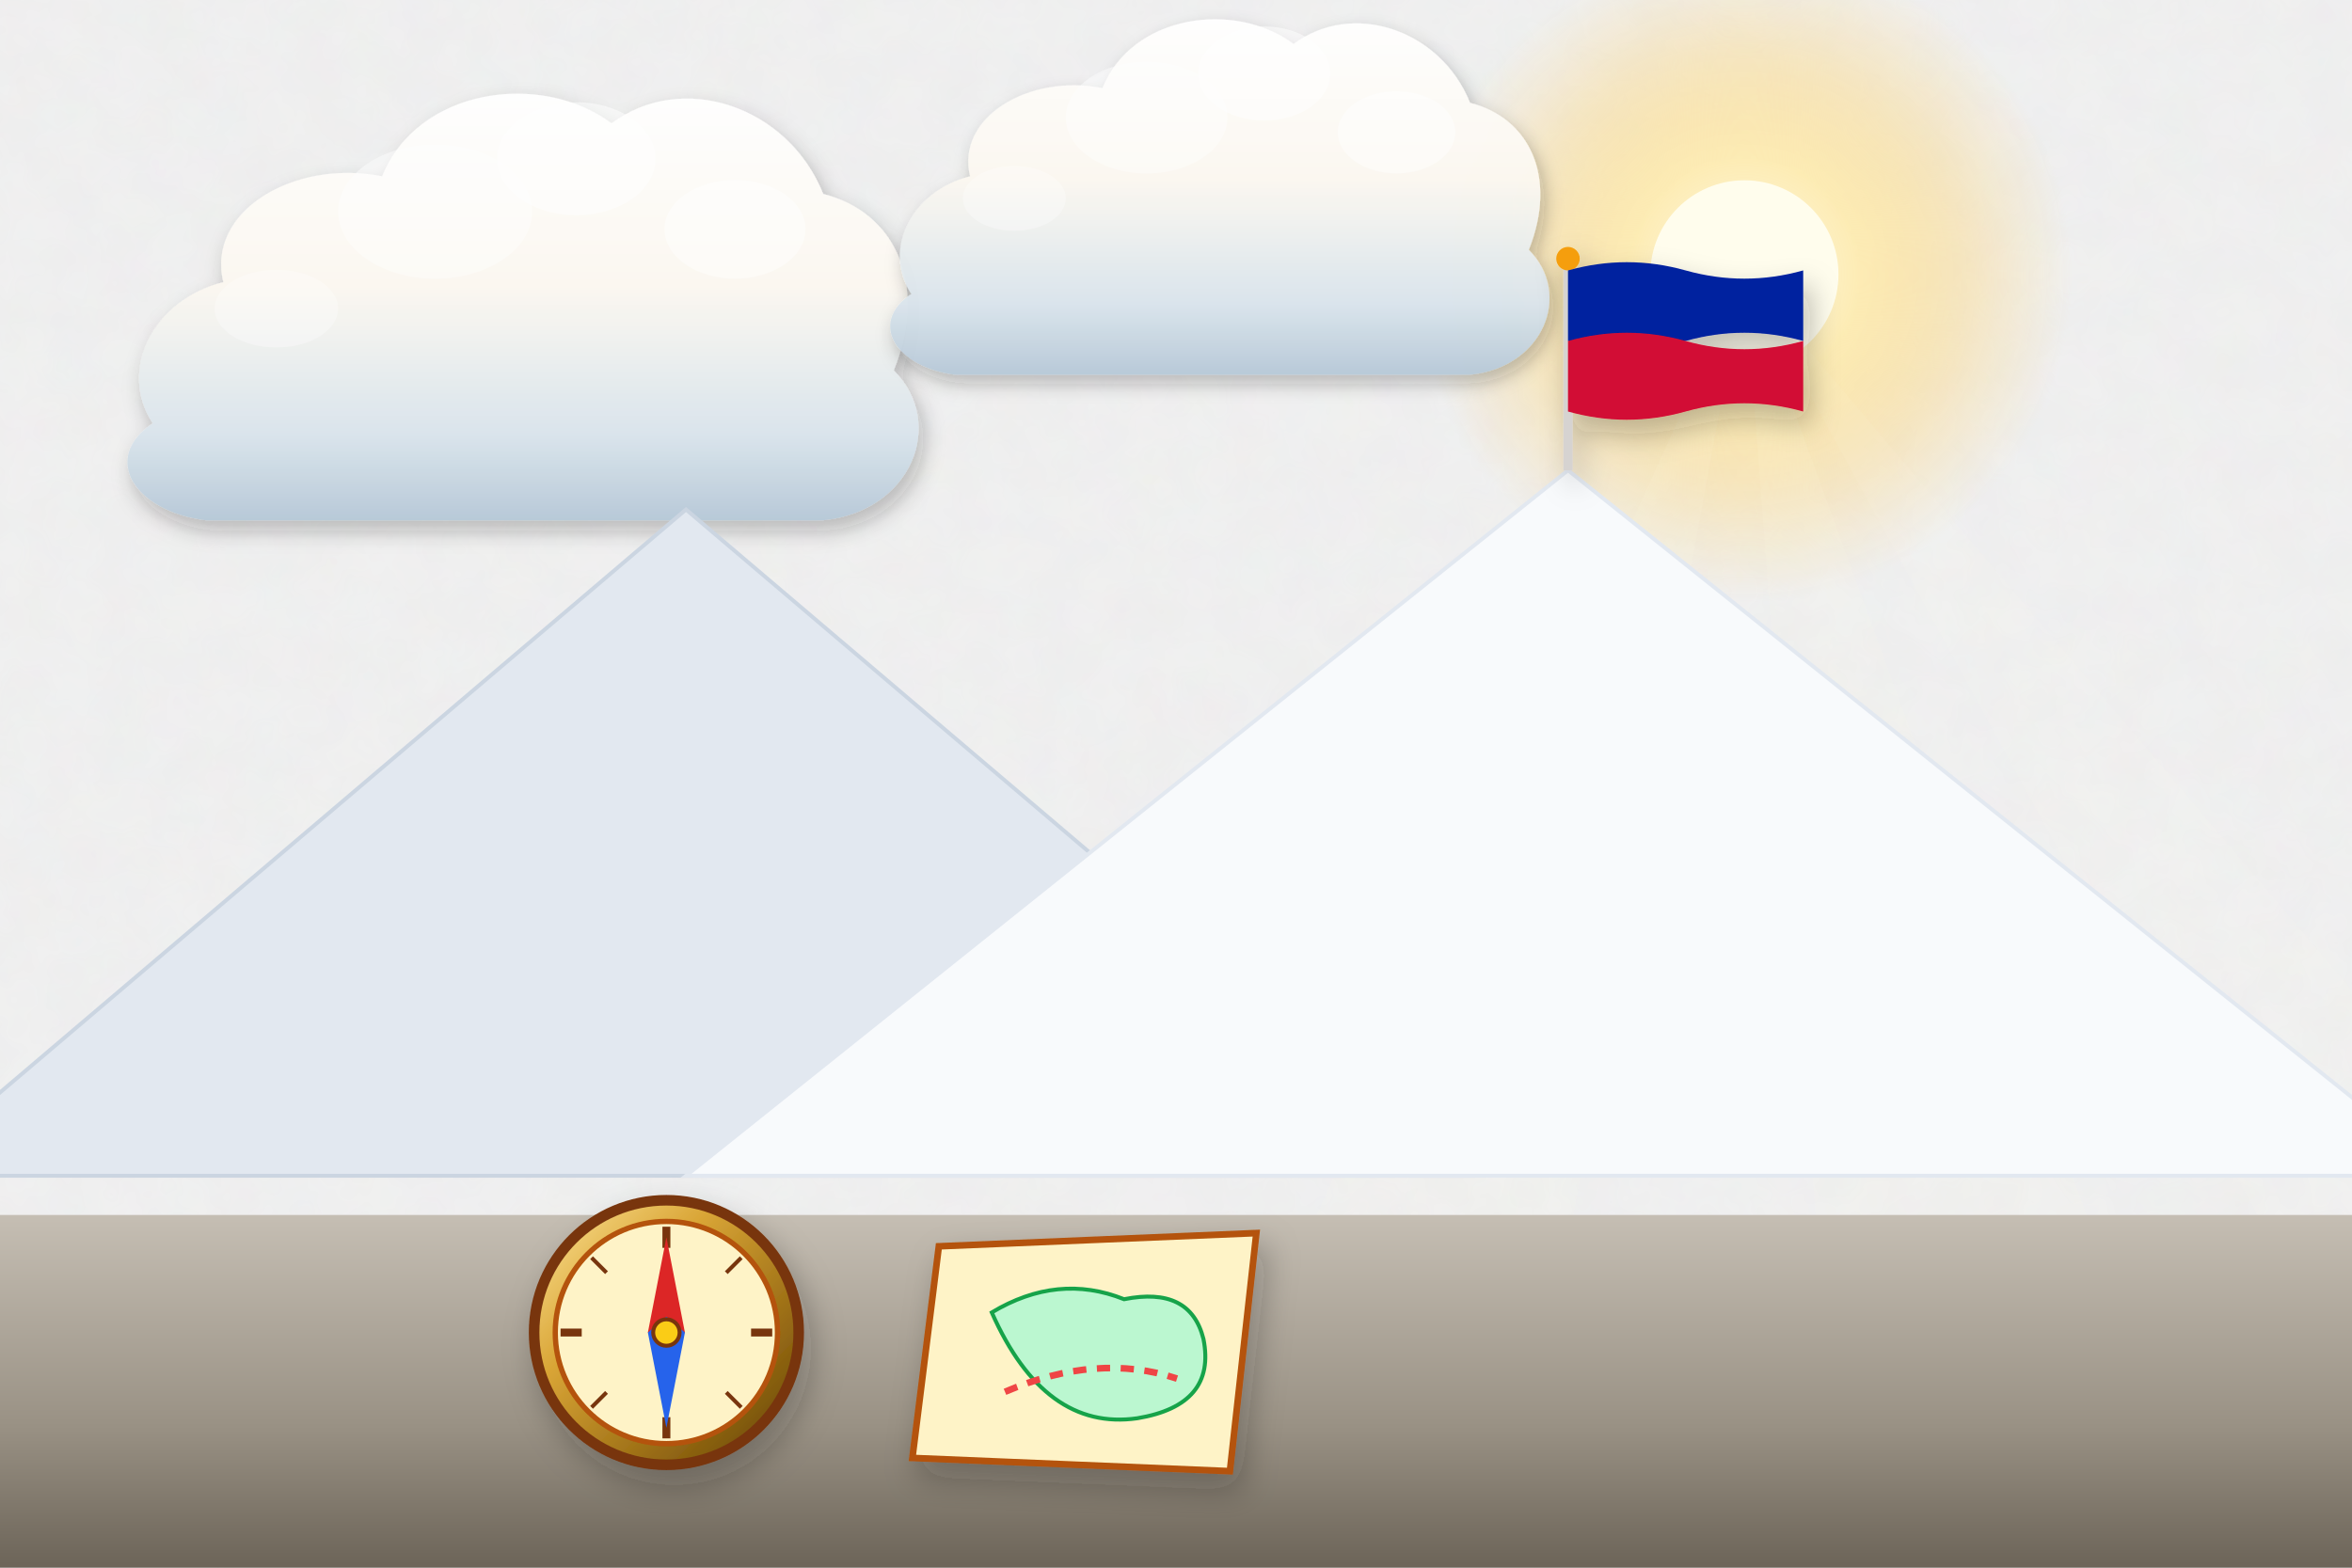
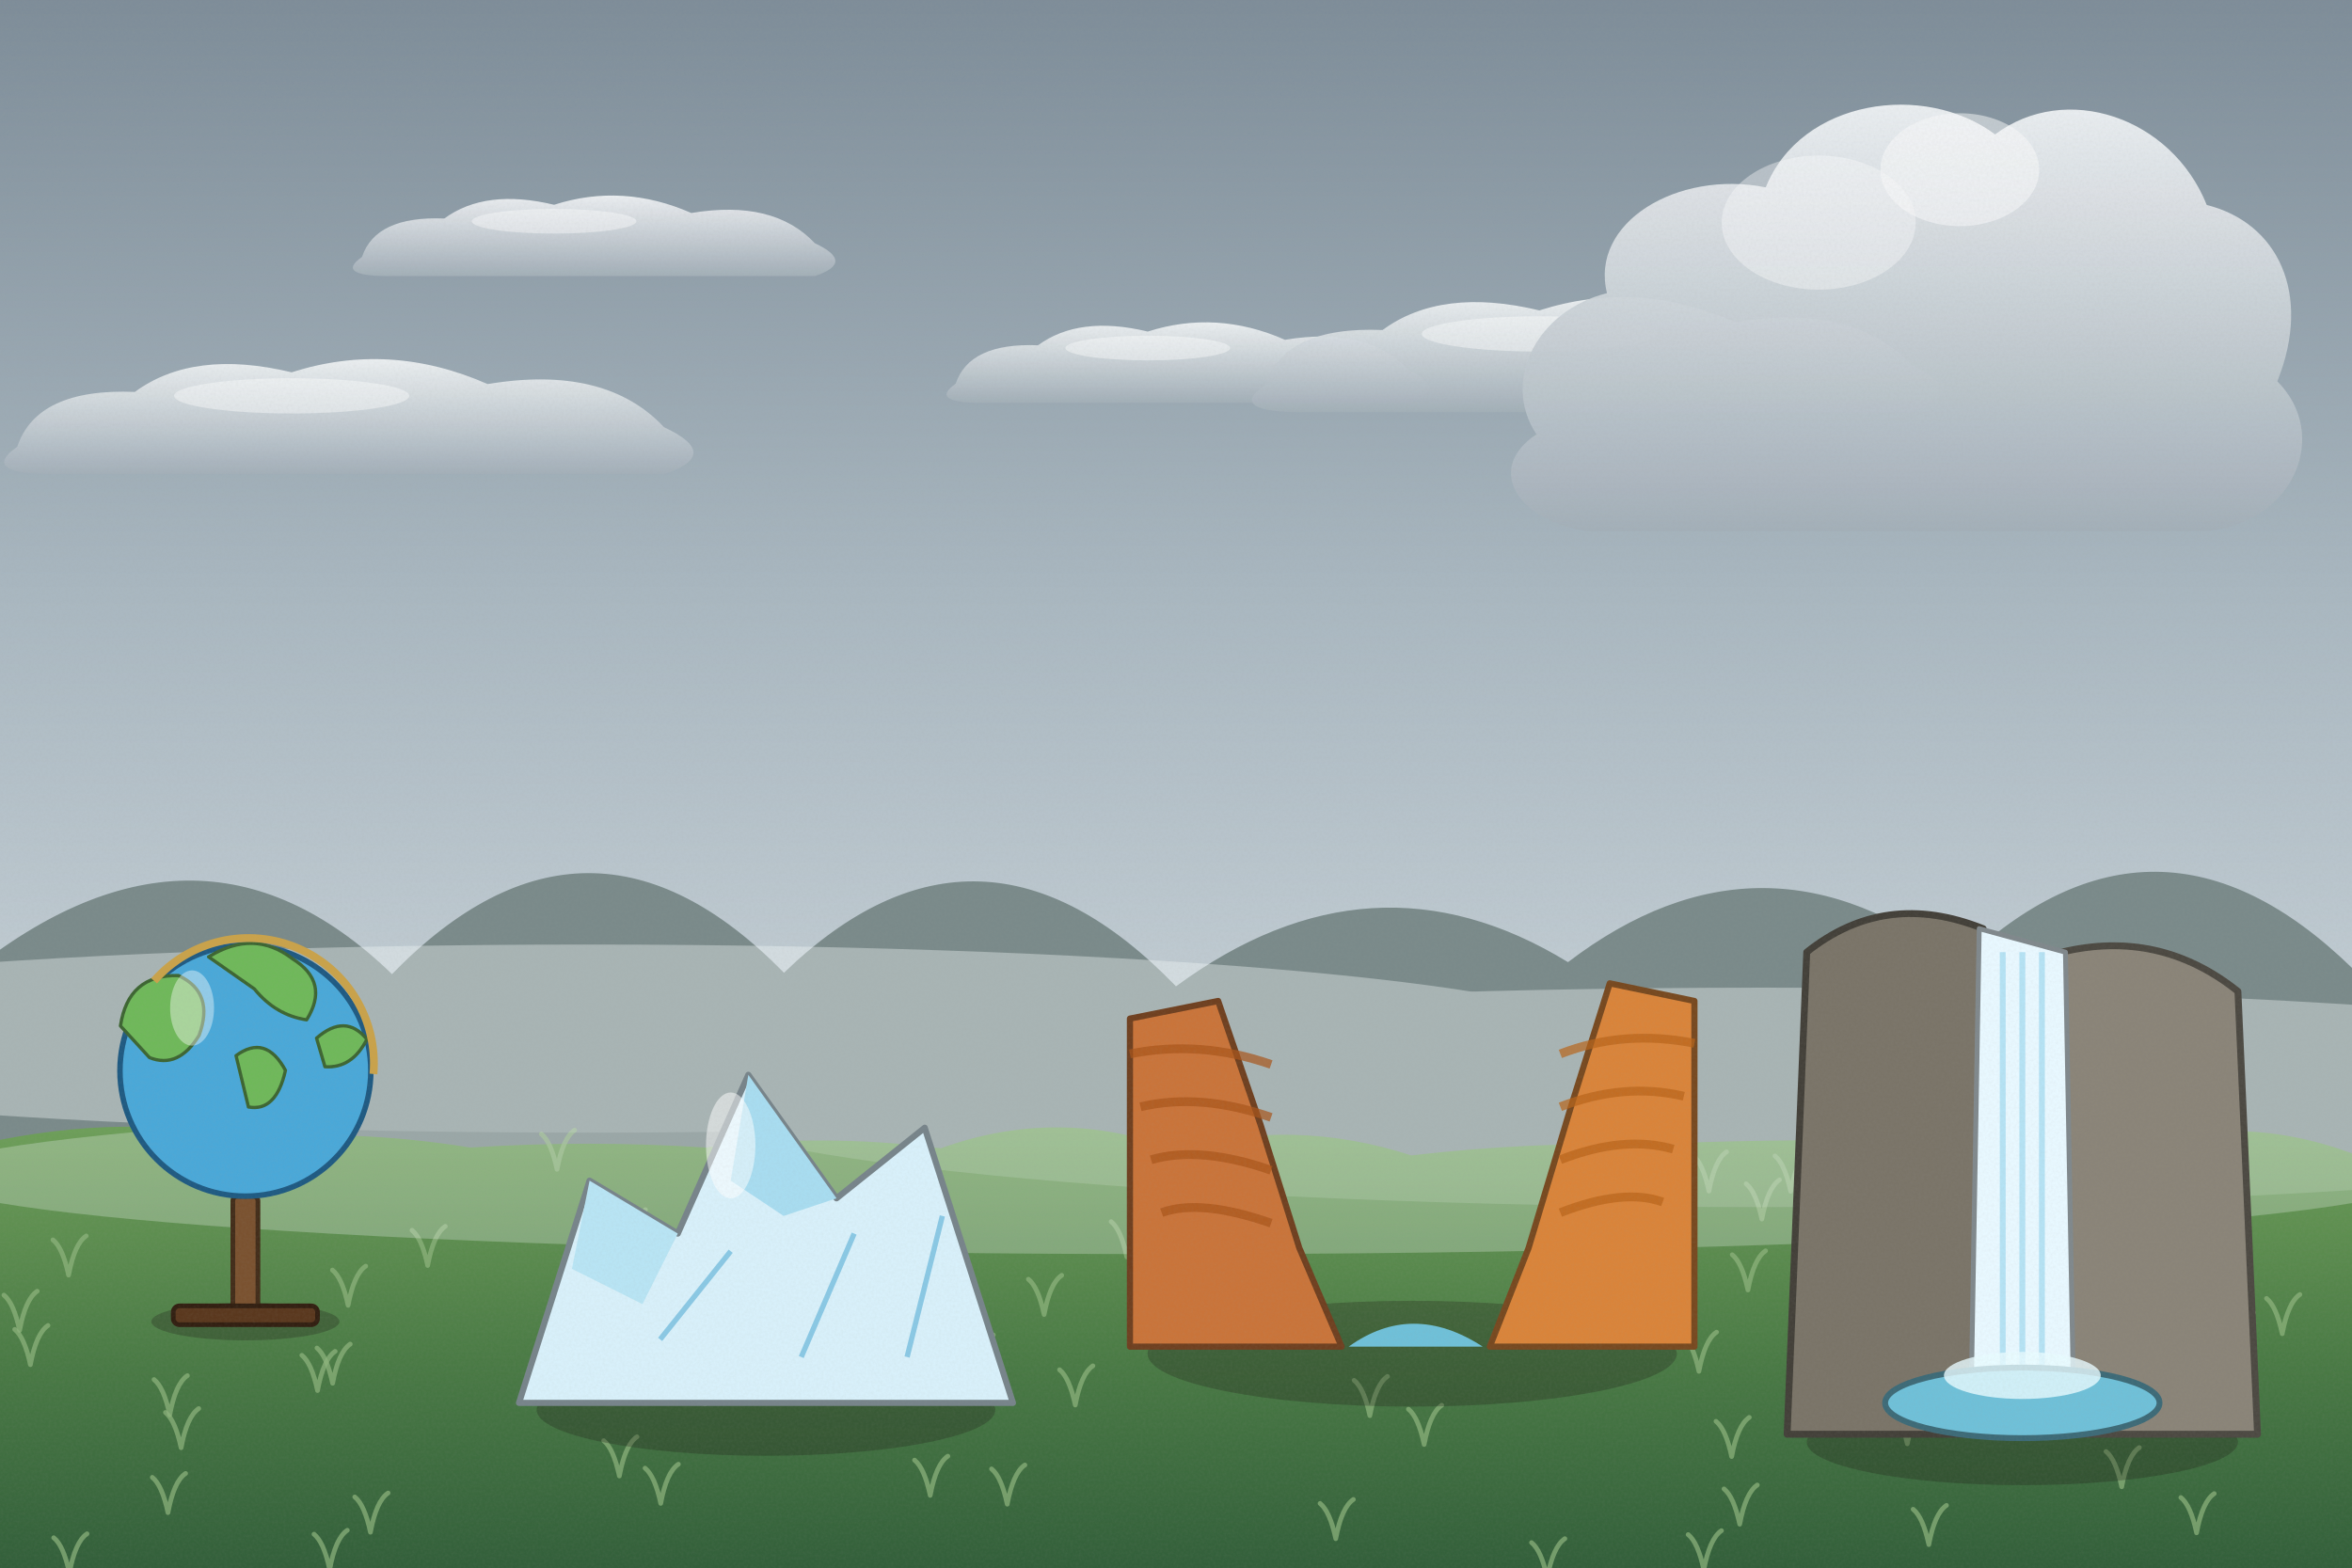
<svg xmlns="http://www.w3.org/2000/svg" viewBox="0 0 1200 800" width="1200" height="800">
  <defs>
-     <filter id="ghibliPaper" x="0%" y="0%" width="100%" height="100%">
-       <feTurbulence type="fractalNoise" baseFrequency="0.04" numOctaves="3" result="noise" seed="42" />
-       <feColorMatrix type="matrix" values="1 0 0 0 0  0 1 0 0 0  0 0 1 0 0  0 0 0 0.035 0" in="noise" result="coloredNoise" />
-       <feComposite operator="in" in2="SourceGraphic" />
-     </filter>
-     <filter id="softGlow" x="-20%" y="-20%" width="140%" height="140%">
-       <feGaussianBlur stdDeviation="8" result="blur" />
-       <feComposite in="SourceGraphic" in2="blur" operator="over" />
-     </filter>
-     <filter id="dropShadow" x="-20%" y="-20%" width="140%" height="140%">
-       <feDropShadow dx="3" dy="6" stdDeviation="6" flood-color="#141e28" flood-opacity="0.28" />
-     </filter>
-     <linearGradient id="skyDay" x1="0" y1="0" x2="0" y2="1">
-       <stop offset="0%" stop-color="#236ca7" />
-       <stop offset="35%" stop-color="#5fa3d6" />
-       <stop offset="70%" stop-color="#b8e1f2" />
-       <stop offset="100%" stop-color="#fdf3dc" />
-     </linearGradient>
-     <linearGradient id="skySunset" x1="0" y1="0" x2="0" y2="1">
-       <stop offset="0%" stop-color="#31396b" />
-       <stop offset="35%" stop-color="#73507b" />
-       <stop offset="65%" stop-color="#cb6b5c" />
-       <stop offset="85%" stop-color="#f29e5a" />
-       <stop offset="100%" stop-color="#fedaa2" />
-     </linearGradient>
-     <linearGradient id="skyDusk" x1="0" y1="0" x2="0" y2="1">
-       <stop offset="0%" stop-color="#121832" />
-       <stop offset="40%" stop-color="#262f56" />
-       <stop offset="70%" stop-color="#4e3d64" />
-       <stop offset="90%" stop-color="#915264" />
-       <stop offset="100%" stop-color="#d6846c" />
-     </linearGradient>
-     <linearGradient id="cloudBodyDay" x1="0" y1="0" x2="0" y2="1">
-       <stop offset="0%" stop-color="#ffffff" />
-       <stop offset="45%" stop-color="#fcf8f0" />
-       <stop offset="80%" stop-color="#d9e4ec" />
-       <stop offset="100%" stop-color="#b6c8d7" />
-     </linearGradient>
-     <linearGradient id="cloudBodySunset" x1="0" y1="0" x2="0" y2="1">
-       <stop offset="0%" stop-color="#fff5e6" />
-       <stop offset="40%" stop-color="#fbd0a5" />
-       <stop offset="75%" stop-color="#cf8ca0" />
-       <stop offset="100%" stop-color="#7e607c" />
-     </linearGradient>
-     <radialGradient id="sunGlowDay" cx="50%" cy="50%" r="50%">
-       <stop offset="0%" stop-color="#fffced" stop-opacity="1" />
-       <stop offset="35%" stop-color="#ffebaa" stop-opacity="0.85" />
-       <stop offset="70%" stop-color="#ffd573" stop-opacity="0.35" />
-       <stop offset="100%" stop-color="#ffd573" stop-opacity="0" />
-     </radialGradient>
-     <radialGradient id="sunGlowSunset" cx="50%" cy="50%" r="50%">
-       <stop offset="0%" stop-color="#fff8db" stop-opacity="1" />
-       <stop offset="30%" stop-color="#ffb753" stop-opacity="0.9" />
-       <stop offset="65%" stop-color="#f46e45" stop-opacity="0.4" />
-       <stop offset="100%" stop-color="#e04a43" stop-opacity="0" />
-     </radialGradient>
-     <linearGradient id="hillDistant" x1="0" y1="0" x2="0" y2="1">
-       <stop offset="0%" stop-color="#6e94a8" />
-       <stop offset="100%" stop-color="#93b9c7" />
-     </linearGradient>
-     <linearGradient id="hillMid" x1="0" y1="0" x2="0" y2="1">
-       <stop offset="0%" stop-color="#4a7c4f" />
-       <stop offset="50%" stop-color="#3c6a40" />
-       <stop offset="100%" stop-color="#2d5231" />
-     </linearGradient>
-     <linearGradient id="hillNear" x1="0" y1="0" x2="0" y2="1">
-       <stop offset="0%" stop-color="#699e4c" />
-       <stop offset="60%" stop-color="#4c7e33" />
-       <stop offset="100%" stop-color="#2f5720" />
-     </linearGradient>
-     <linearGradient id="woodTone" x1="0" y1="0" x2="0" y2="1">
-       <stop offset="0%" stop-color="#9c6d48" />
-       <stop offset="50%" stop-color="#784f30" />
-       <stop offset="100%" stop-color="#55341c" />
-     </linearGradient>
-     <linearGradient id="brassTone" x1="0" y1="0" x2="1" y2="1">
-       <stop offset="0%" stop-color="#ffe699" />
-       <stop offset="35%" stop-color="#d9a536" />
-       <stop offset="70%" stop-color="#996c14" />
-       <stop offset="100%" stop-color="#5e4007" />
+     <linearGradient id="woodTone" x1="0" y1="0" x2="1" y2="0">
+       <stop offset="0" stop-color="#a77649" />
+       <stop offset=".5" stop-color="#7d5231" />
+       <stop offset="1" stop-color="#5a381e" />
    </linearGradient>
    <linearGradient id="stoneTone" x1="0" y1="0" x2="0" y2="1">
-       <stop offset="0%" stop-color="#c5beb3" />
-       <stop offset="60%" stop-color="#999184" />
-       <stop offset="100%" stop-color="#6c6458" />
+       <stop offset="0" stop-color="#c5beb3" />
+       <stop offset="1" stop-color="#7c7468" />
    </linearGradient>
-     <linearGradient id="waterTone" x1="0" y1="0" x2="0" y2="1">
-       <stop offset="0%" stop-color="#47a5be" />
-       <stop offset="50%" stop-color="#2a7796" />
-       <stop offset="100%" stop-color="#144d6a" />
+     <filter id="softShadow" x="-20%" y="-20%" width="140%" height="140%">
+       <feDropShadow dx="2" dy="5" stdDeviation="4" flood-color="#1b1a14" flood-opacity=".25" />
+     </filter>
+     <filter id="grain" x="0" y="0" width="100%" height="100%">
+       <feTurbulence type="fractalNoise" baseFrequency=".7" numOctaves="2" seed="11" />
+       <feColorMatrix type="matrix" values="0 0 0 0 .34  0 0 0 0 .34  0 0 0 0 .32  0 0 0 .22 -.07" />
+     </filter>
+     <linearGradient id="skyMain" x1="0" y1="0" x2="0" y2="1">
+       <stop offset="0" stop-color="#7d8c98" />
+       <stop offset=".38" stop-color="#a9b7c0" />
+       <stop offset=".72" stop-color="#c8d2d8" />
+       <stop offset="1" stop-color="#e1e7ea" />
+     </linearGradient>
+     <linearGradient id="cloudG" x1="0" y1="0" x2="0" y2="1">
+       <stop offset="0" stop-color="#eef1f3" />
+       <stop offset="1" stop-color="#a3afb8" />
+     </linearGradient>
+     <radialGradient id="sunG">
+       <stop offset="0" stop-color="#ffffff" />
+       <stop offset=".3" stop-color="#ffffff" stop-opacity=".85" />
+       <stop offset="1" stop-color="#ffffff" stop-opacity="0" />
+     </radialGradient>
+     <linearGradient id="gndG" x1="0" y1="0" x2="0" y2="1">
+       <stop offset="0" stop-color="#6fa05a" />
+       <stop offset=".5" stop-color="#4a7a45" />
+       <stop offset="1" stop-color="#2e5a38" />
    </linearGradient>
  </defs>
-   <rect width="1200" height="800" fill="url(#skyDay)" filter="url(#ghibliPaper)" />
+   <rect width="1200" height="800" fill="url(#skyMain)" />
+   <g transform="translate(178.8,208) scale(1)" opacity="0.95">
+     <path d="M-170,20 Q-160,-10 -110,-8 Q-80,-30 -30,-18 Q20,-34 70,-12 Q130,-22 160,10 Q190,24 160,34 L-150,34 Q-190,34 -170,20 Z" fill="url(#cloudG)" />
+     <ellipse cx="-30" cy="-6" rx="60" ry="9" fill="#fff" opacity=".45" />
+   </g>
+   <g transform="translate(303.7,117.1) scale(0.7)" opacity="0.95">
+     <path d="M-170,20 Q-160,-10 -110,-8 Q-80,-30 -30,-18 Q20,-34 70,-12 Q130,-22 160,10 Q190,24 160,34 L-150,34 Q-190,34 -170,20 Z" fill="url(#cloudG)" />
+     <ellipse cx="-30" cy="-6" rx="60" ry="9" fill="#fff" opacity=".45" />
+   </g>
+   <g transform="translate(606.6,181.8) scale(0.7)" opacity="0.95">
+     <path d="M-170,20 Q-160,-10 -110,-8 Q-80,-30 -30,-18 Q20,-34 70,-12 Q130,-22 160,10 Q190,24 160,34 L-150,34 Q-190,34 -170,20 Z" fill="url(#cloudG)" />
+     <ellipse cx="-30" cy="-6" rx="60" ry="9" fill="#fff" opacity=".45" />
+   </g>
+   <g transform="translate(815.4,176.4) scale(1)" opacity="0.95">
+     <path d="M-170,20 Q-160,-10 -110,-8 Q-80,-30 -30,-18 Q20,-34 70,-12 Q130,-22 160,10 Q190,24 160,34 L-150,34 Q-190,34 -170,20 Z" fill="url(#cloudG)" />
+     <ellipse cx="-30" cy="-6" rx="60" ry="9" fill="#fff" opacity=".45" />
+   </g>
+   <g transform="translate(945.9,185.6) scale(0.9)" opacity="0.95">
+     <path d="M-180,40 C-200,10 -180,-30 -140,-40 C-150,-80 -100,-110 -50,-100 C-30,-150 40,-160 80,-130 C120,-160 180,-140 200,-90 C240,-80 260,-40 240,10 C270,40 250,90 200,95 L-150,95 C-190,90 -210,60 -180,40 Z" fill="url(#cloudG)" />
+     <ellipse cx="60" cy="-110" rx="45" ry="32" fill="#fff" opacity=".5" />
+     <ellipse cx="-20" cy="-80" rx="55" ry="38" fill="#fff" opacity=".4" />
+   </g>
+   <path d="M-20,640 L-20,500 Q100,400.205 200,497.103 Q300,394.367 400,496.415 Q500,399.781 600,503.328 Q700,429.747 800,490.991 Q900,414.709 1000,492.34 Q1100,396.625 1200,493.926 Q1300,424.239 1400,501.19 L1240,640 Z" fill="#7a8a8a" />
  <g>
-     <circle cx="890" cy="140" r="168" fill="url(#sunGlowDay)" />
-     <circle cx="890" cy="140" r="48" fill="#fffded" />
-     <polygon points="890,140 590,800 770,800" fill="#fffbe6" opacity="0.08" />
-     <polygon points="890,140 940,800 1130,800" fill="#fffbe6" opacity="0.08" />
-     <polygon points="890,140 1250,800 1450,800" fill="#fffbe6" opacity="0.06" />
+     <path d="M-20,586 Q60,566.8 120,581 Q180,575.9 240,585.6 Q300,581.7 360,585.6 Q420,578.2 480,586 Q540,564.3 600,586.7 Q660,570.1 720,589.6 Q780,582.7 840,583.9 Q900,581.3 960,582 Q1020,555.6 1080,587.6 Q1140,566.3 1200,588.6 Q1260,575.3 1320,581.4 L1240,820 L-20,820 Z" fill="url(#gndG)" />
+     <path d="M1029.8,620.1 q-3,-14 -8,-18 M1029.8,620.1 q3,-16 9,-20" stroke="#8fb57e" stroke-width="2.4" fill="none" stroke-linecap="round" opacity=".7" />
+     <path d="M898.9,622.1 q-3,-14 -8,-18 M898.9,622.1 q3,-16 9,-20" stroke="#8fb57e" stroke-width="2.4" fill="none" stroke-linecap="round" opacity=".7" />
+     <path d="M958.8,657.8 q-3,-14 -8,-18 M958.8,657.8 q3,-16 9,-20" stroke="#8fb57e" stroke-width="2.4" fill="none" stroke-linecap="round" opacity=".7" />
+     <path d="M532.7,670.8 q-3,-14 -8,-18 M532.7,670.8 q3,-16 9,-20" stroke="#8fb57e" stroke-width="2.4" fill="none" stroke-linecap="round" opacity=".7" />
+     <path d="M86.6,722 q-3,-14 -8,-18 M86.6,722 q3,-16 9,-20" stroke="#8fb57e" stroke-width="2.4" fill="none" stroke-linecap="round" opacity=".7" />
+     <path d="M931.3,656.1 q-3,-14 -8,-18 M931.3,656.1 q3,-16 9,-20" stroke="#8fb57e" stroke-width="2.4" fill="none" stroke-linecap="round" opacity=".7" />
+     <path d="M973.1,736.8 q-3,-14 -8,-18 M973.1,736.8 q3,-16 9,-20" stroke="#8fb57e" stroke-width="2.4" fill="none" stroke-linecap="round" opacity=".7" />
+     <path d="M316,753.2 q-3,-14 -8,-18 M316,753.2 q3,-16 9,-20" stroke="#8fb57e" stroke-width="2.4" fill="none" stroke-linecap="round" opacity=".7" />
+     <path d="M789.4,805.2 q-3,-14 -8,-18 M789.4,805.2 q3,-16 9,-20" stroke="#8fb57e" stroke-width="2.4" fill="none" stroke-linecap="round" opacity=".7" />
+     <path d="M871.9,607.8 q-3,-14 -8,-18 M871.9,607.8 q3,-16 9,-20" stroke="#8fb57e" stroke-width="2.4" fill="none" stroke-linecap="round" opacity=".7" />
+     <path d="M497.8,701.2 q-3,-14 -8,-18 M497.8,701.2 q3,-16 9,-20" stroke="#8fb57e" stroke-width="2.4" fill="none" stroke-linecap="round" opacity=".7" />
+     <path d="M85.7,771.9 q-3,-14 -8,-18 M85.7,771.9 q3,-16 9,-20" stroke="#8fb57e" stroke-width="2.4" fill="none" stroke-linecap="round" opacity=".7" />
+     <path d="M320.3,637.3 q-3,-14 -8,-18 M320.3,637.3 q3,-16 9,-20" stroke="#8fb57e" stroke-width="2.4" fill="none" stroke-linecap="round" opacity=".7" />
+     <path d="M891.8,658.3 q-3,-14 -8,-18 M891.8,658.3 q3,-16 9,-20" stroke="#8fb57e" stroke-width="2.4" fill="none" stroke-linecap="round" opacity=".7" />
+     <path d="M1082.5,758.7 q-3,-14 -8,-18 M1082.5,758.7 q3,-16 9,-20" stroke="#8fb57e" stroke-width="2.4" fill="none" stroke-linecap="round" opacity=".7" />
+     <path d="M92.4,738.8 q-3,-14 -8,-18 M92.4,738.8 q3,-16 9,-20" stroke="#8fb57e" stroke-width="2.4" fill="none" stroke-linecap="round" opacity=".7" />
+     <path d="M474.6,763.1 q-3,-14 -8,-18 M474.6,763.1 q3,-16 9,-20" stroke="#8fb57e" stroke-width="2.4" fill="none" stroke-linecap="round" opacity=".7" />
+     <path d="M10,678.9 q-3,-14 -8,-18 M10,678.9 q3,-16 9,-20" stroke="#8fb57e" stroke-width="2.4" fill="none" stroke-linecap="round" opacity=".7" />
+     <path d="M177.6,666.1 q-3,-14 -8,-18 M177.6,666.1 q3,-16 9,-20" stroke="#8fb57e" stroke-width="2.4" fill="none" stroke-linecap="round" opacity=".7" />
+     <path d="M398.1,715.7 q-3,-14 -8,-18 M398.1,715.7 q3,-16 9,-20" stroke="#8fb57e" stroke-width="2.4" fill="none" stroke-linecap="round" opacity=".7" />
+     <path d="M1061.8,699.9 q-3,-14 -8,-18 M1061.8,699.9 q3,-16 9,-20" stroke="#8fb57e" stroke-width="2.4" fill="none" stroke-linecap="round" opacity=".7" />
+     <path d="M1120.7,782.2 q-3,-14 -8,-18 M1120.7,782.2 q3,-16 9,-20" stroke="#8fb57e" stroke-width="2.4" fill="none" stroke-linecap="round" opacity=".7" />
+     <path d="M984.9,667.5 q-3,-14 -8,-18 M984.9,667.5 q3,-16 9,-20" stroke="#8fb57e" stroke-width="2.4" fill="none" stroke-linecap="round" opacity=".7" />
+     <path d="M883.5,743.3 q-3,-14 -8,-18 M883.5,743.3 q3,-16 9,-20" stroke="#8fb57e" stroke-width="2.4" fill="none" stroke-linecap="round" opacity=".7" />
+     <path d="M218.2,645.8 q-3,-14 -8,-18 M218.2,645.8 q3,-16 9,-20" stroke="#8fb57e" stroke-width="2.4" fill="none" stroke-linecap="round" opacity=".7" />
+     <path d="M984.1,788.2 q-3,-14 -8,-18 M984.1,788.2 q3,-16 9,-20" stroke="#8fb57e" stroke-width="2.4" fill="none" stroke-linecap="round" opacity=".7" />
+     <path d="M726.6,737.1 q-3,-14 -8,-18 M726.6,737.1 q3,-16 9,-20" stroke="#8fb57e" stroke-width="2.4" fill="none" stroke-linecap="round" opacity=".7" />
+     <path d="M958.8,678.5 q-3,-14 -8,-18 M958.8,678.5 q3,-16 9,-20" stroke="#8fb57e" stroke-width="2.4" fill="none" stroke-linecap="round" opacity=".7" />
+     <path d="M35.4,802.7 q-3,-14 -8,-18 M35.4,802.7 q3,-16 9,-20" stroke="#8fb57e" stroke-width="2.4" fill="none" stroke-linecap="round" opacity=".7" />
+     <path d="M548.6,717 q-3,-14 -8,-18 M548.6,717 q3,-16 9,-20" stroke="#8fb57e" stroke-width="2.4" fill="none" stroke-linecap="round" opacity=".7" />
+     <path d="M681.5,785.2 q-3,-14 -8,-18 M681.5,785.2 q3,-16 9,-20" stroke="#8fb57e" stroke-width="2.4" fill="none" stroke-linecap="round" opacity=".7" />
+     <path d="M913.6,607.9 q-3,-14 -8,-18 M913.6,607.9 q3,-16 9,-20" stroke="#8fb57e" stroke-width="2.4" fill="none" stroke-linecap="round" opacity=".7" />
+     <path d="M284.2,596.7 q-3,-14 -8,-18 M284.2,596.7 q3,-16 9,-20" stroke="#8fb57e" stroke-width="2.4" fill="none" stroke-linecap="round" opacity=".7" />
+     <path d="M169.7,705.9 q-3,-14 -8,-18 M169.7,705.9 q3,-16 9,-20" stroke="#8fb57e" stroke-width="2.4" fill="none" stroke-linecap="round" opacity=".7" />
+     <path d="M396.9,674.1 q-3,-14 -8,-18 M396.9,674.1 q3,-16 9,-20" stroke="#8fb57e" stroke-width="2.4" fill="none" stroke-linecap="round" opacity=".7" />
+     <path d="M1004.3,609.6 q-3,-14 -8,-18 M1004.3,609.6 q3,-16 9,-20" stroke="#8fb57e" stroke-width="2.4" fill="none" stroke-linecap="round" opacity=".7" />
+     <path d="M35,650.7 q-3,-14 -8,-18 M35,650.7 q3,-16 9,-20" stroke="#8fb57e" stroke-width="2.4" fill="none" stroke-linecap="round" opacity=".7" />
+     <path d="M698.9,722.4 q-3,-14 -8,-18 M698.9,722.4 q3,-16 9,-20" stroke="#8fb57e" stroke-width="2.4" fill="none" stroke-linecap="round" opacity=".7" />
+     <path d="M869.3,801.1 q-3,-14 -8,-18 M869.3,801.1 q3,-16 9,-20" stroke="#8fb57e" stroke-width="2.4" fill="none" stroke-linecap="round" opacity=".7" />
+     <path d="M168.2,800.9 q-3,-14 -8,-18 M168.2,800.9 q3,-16 9,-20" stroke="#8fb57e" stroke-width="2.4" fill="none" stroke-linecap="round" opacity=".7" />
+     <path d="M513.9,767.6 q-3,-14 -8,-18 M513.9,767.6 q3,-16 9,-20" stroke="#8fb57e" stroke-width="2.4" fill="none" stroke-linecap="round" opacity=".7" />
+     <path d="M15.5,696.4 q-3,-14 -8,-18 M15.5,696.4 q3,-16 9,-20" stroke="#8fb57e" stroke-width="2.4" fill="none" stroke-linecap="round" opacity=".7" />
+     <path d="M866.8,699.8 q-3,-14 -8,-18 M866.8,699.8 q3,-16 9,-20" stroke="#8fb57e" stroke-width="2.4" fill="none" stroke-linecap="round" opacity=".7" />
+     <path d="M1164.4,680.6 q-3,-14 -8,-18 M1164.4,680.6 q3,-16 9,-20" stroke="#8fb57e" stroke-width="2.4" fill="none" stroke-linecap="round" opacity=".7" />
+     <path d="M1109.3,685.6 q-3,-14 -8,-18 M1109.3,685.6 q3,-16 9,-20" stroke="#8fb57e" stroke-width="2.4" fill="none" stroke-linecap="round" opacity=".7" />
+     <path d="M1022.9,652.5 q-3,-14 -8,-18 M1022.9,652.5 q3,-16 9,-20" stroke="#8fb57e" stroke-width="2.4" fill="none" stroke-linecap="round" opacity=".7" />
+     <path d="M359.7,716.5 q-3,-14 -8,-18 M359.7,716.5 q3,-16 9,-20" stroke="#8fb57e" stroke-width="2.4" fill="none" stroke-linecap="round" opacity=".7" />
+     <path d="M1092.1,725.5 q-3,-14 -8,-18 M1092.1,725.5 q3,-16 9,-20" stroke="#8fb57e" stroke-width="2.4" fill="none" stroke-linecap="round" opacity=".7" />
+     <path d="M189,781.9 q-3,-14 -8,-18 M189,781.9 q3,-16 9,-20" stroke="#8fb57e" stroke-width="2.4" fill="none" stroke-linecap="round" opacity=".7" />
+     <path d="M162,709.6 q-3,-14 -8,-18 M162,709.6 q3,-16 9,-20" stroke="#8fb57e" stroke-width="2.4" fill="none" stroke-linecap="round" opacity=".7" />
+     <path d="M1140.8,689.8 q-3,-14 -8,-18 M1140.8,689.8 q3,-16 9,-20" stroke="#8fb57e" stroke-width="2.4" fill="none" stroke-linecap="round" opacity=".7" />
+     <path d="M574.9,641.4 q-3,-14 -8,-18 M574.9,641.4 q3,-16 9,-20" stroke="#8fb57e" stroke-width="2.4" fill="none" stroke-linecap="round" opacity=".7" />
+     <path d="M887.6,777.8 q-3,-14 -8,-18 M887.6,777.8 q3,-16 9,-20" stroke="#8fb57e" stroke-width="2.4" fill="none" stroke-linecap="round" opacity=".7" />
+     <path d="M1015,637.6 q-3,-14 -8,-18 M1015,637.6 q3,-16 9,-20" stroke="#8fb57e" stroke-width="2.4" fill="none" stroke-linecap="round" opacity=".7" />
+     <path d="M120.2,597.2 q-3,-14 -8,-18 M120.2,597.2 q3,-16 9,-20" stroke="#8fb57e" stroke-width="2.4" fill="none" stroke-linecap="round" opacity=".7" />
+     <path d="M337.1,767.2 q-3,-14 -8,-18 M337.1,767.2 q3,-16 9,-20" stroke="#8fb57e" stroke-width="2.4" fill="none" stroke-linecap="round" opacity=".7" />
  </g>
-   <g transform="translate(240, 180) scale(0.9)" opacity="0.95">
-     <path d="M-180,40        C-200,10 -180,-30 -140,-40        C-150,-80 -100,-110 -50,-100        C-30,-150 40,-160 80,-130        C120,-160 180,-140 200,-90        C240,-80 260,-40 240,10        C270,40 250,90 200,95        L-150,95        C-190,90 -210,60 -180,40 Z" fill="url(#cloudBodyDay)" filter="url(#dropShadow)" />
-     <ellipse cx="60" cy="-110" rx="45" ry="32" fill="#ffffff" opacity="0.55" />
-     <ellipse cx="-20" cy="-80" rx="55" ry="38" fill="#ffffff" opacity="0.45" />
-     <ellipse cx="150" cy="-70" rx="40" ry="28" fill="#ffffff" opacity="0.5" />
-     <ellipse cx="-110" cy="-25" rx="35" ry="22" fill="#ffffff" opacity="0.35" />
+   <g fill="#f2f6f6" opacity=".38">
+     <ellipse cx="300" cy="530" rx="520" ry="48" />
+     <ellipse cx="900" cy="560" rx="560" ry="56" />
+     <ellipse cx="600" cy="600" rx="640" ry="40" opacity=".7" />
  </g>
-   <g transform="translate(600, 120) scale(0.75)" opacity="0.95">
-     <path d="M-180,40        C-200,10 -180,-30 -140,-40        C-150,-80 -100,-110 -50,-100        C-30,-150 40,-160 80,-130        C120,-160 180,-140 200,-90        C240,-80 260,-40 240,10        C270,40 250,90 200,95        L-150,95        C-190,90 -210,60 -180,40 Z" fill="url(#cloudBodyDay)" filter="url(#dropShadow)" />
-     <ellipse cx="60" cy="-110" rx="45" ry="32" fill="#ffffff" opacity="0.55" />
-     <ellipse cx="-20" cy="-80" rx="55" ry="38" fill="#ffffff" opacity="0.45" />
-     <ellipse cx="150" cy="-70" rx="40" ry="28" fill="#ffffff" opacity="0.5" />
-     <ellipse cx="-110" cy="-25" rx="35" ry="22" fill="#ffffff" opacity="0.35" />
+   <g transform="translate(125.2,674.4) scale(0.8)">
+     <ellipse cx="0" cy="0" rx="60" ry="12" fill="#1b1a14" opacity="0.28" />
+     <rect x="-8" y="-80" width="16" height="78" rx="3" fill="#7a5230" stroke="#432d1a" stroke-width="3" />
+     <rect x="-46" y="-10" width="92" height="12" rx="4" fill="#5a381e" stroke="#321f11" stroke-width="3" />
+     <circle cx="0" cy="-160" r="80" fill="#4aa8d8" stroke="#1f5a82" stroke-width="3.5" />
+     <g transform="translate(0,-160) rotate(-10)">
+       <g transform="scale(1.05)">
+         <path d="M-70,-40 Q-60,-70 -30,-64 Q-10,-50 -24,-26 Q-40,-8 -56,-18 Z" fill="#6fb85a" stroke="#3d6532" stroke-width="2" stroke-linejoin="round" stroke-linecap="round" />
+         <path d="M-10,-72 Q20,-84 40,-62 Q60,-44 42,-24 Q24,-30 14,-48 Z" fill="#6fb85a" stroke="#3d6532" stroke-width="2" stroke-linejoin="round" stroke-linecap="round" />
+         <path d="M-4,-10 Q16,-20 24,4 Q14,28 -2,22 Z" fill="#6fb85a" stroke="#3d6532" stroke-width="2" stroke-linejoin="round" stroke-linecap="round" />
+         <path d="M46,-12 Q66,-24 76,-6 Q64,10 48,6 Z" fill="#6fb85a" stroke="#3d6532" stroke-width="2" stroke-linejoin="round" stroke-linecap="round" />
+       </g>
+     </g>
+     <path d="M-76,-190 A80,80 0 0 1 76,-190" fill="none" stroke="#c9a24a" stroke-width="5" transform="rotate(23 0 -160)" />
+     <ellipse cx="-34" cy="-200" rx="14" ry="24" fill="#ffffff" opacity="0.4" />
  </g>
-   <polygon points="-50,600 350,260 750,600" fill="#e2e8f0" stroke="#cbd5e1" stroke-width="2" />
-   <polygon points="350,600 800,240 1250,600" fill="#f8fafc" stroke="#e2e8f0" stroke-width="2" />
-   <path d="M-50,620 L1250,620 L1250,800 L-50,800 Z" fill="url(#stoneTone)" />
-   <g transform="translate(800, 240) scale(1.2)" filter="url(#dropShadow)">
-     <line x1="0" y1="0" x2="0" y2="-90" stroke="#d6d3d1" stroke-width="4" />
-     <circle cx="0" cy="-90" r="5" fill="#f59e0b" />
-     <path d="M0,-85 Q25,-92 50,-85 T100,-85 L100,-55 Q75,-62 50,-55 T0,-55 Z" fill="#00209f" />
-     <path d="M0,-55 Q25,-62 50,-55 T100,-55 L100,-25 Q75,-32 50,-25 T0,-25 Z" fill="#d21034" />
+   <g transform="translate(720.5,690.8) scale(0.9)">
+     <ellipse cx="0" cy="0" rx="150" ry="30" fill="#1b1a14" opacity="0.28" />
+     <path d="M-160,-4 L-160,-190 L-110,-200 L-86,-130 L-64,-60 L-40,-4 Z" fill="#c9743a" stroke="#6f4020" stroke-width="3.5" stroke-linejoin="round" stroke-linecap="round" />
+     <path d="M160,-4 L160,-200 L112,-210 L90,-140 L66,-60 L44,-4 Z" fill="#d9843a" stroke="#774920" stroke-width="3.5" stroke-linejoin="round" stroke-linecap="round" />
+     <path d="M-160,-170 Q-120,-178 -80,-164" stroke="#a8541a" stroke-width="5" fill="none" opacity=".7" />
+     <path d="M160,-176 Q120,-184 84,-170" stroke="#b8641a" stroke-width="5" fill="none" opacity=".7" />
+     <path d="M-154,-140 Q-120,-148 -80,-134" stroke="#a8541a" stroke-width="5" fill="none" opacity=".7" />
+     <path d="M154,-146 Q120,-154 84,-140" stroke="#b8641a" stroke-width="5" fill="none" opacity=".7" />
+     <path d="M-148,-110 Q-120,-118 -80,-104" stroke="#a8541a" stroke-width="5" fill="none" opacity=".7" />
+     <path d="M148,-116 Q120,-124 84,-110" stroke="#b8641a" stroke-width="5" fill="none" opacity=".7" />
+     <path d="M-142,-80 Q-120,-88 -80,-74" stroke="#a8541a" stroke-width="5" fill="none" opacity=".7" />
+     <path d="M142,-86 Q120,-94 84,-80" stroke="#b8641a" stroke-width="5" fill="none" opacity=".7" />
+     <path d="M-36,-4 Q0,-30 40,-4 Z" fill="#6fc0d8" />
  </g>
-   <g transform="translate(340, 680) scale(1.35)" filter="url(#dropShadow)">
-     <circle cx="0" cy="0" r="50" fill="url(#brassTone)" stroke="#78350f" stroke-width="4" />
-     <circle cx="0" cy="0" r="42" fill="#fef3c7" stroke="#b45309" stroke-width="2" />
-     <line x1="0" y1="-40" x2="0" y2="-32" stroke="#78350f" stroke-width="3" transform="rotate(0 0 0)" />
-     <line x1="0" y1="-40" x2="0" y2="-32" stroke="#78350f" stroke-width="1.5" transform="rotate(45 0 0)" />
-     <line x1="0" y1="-40" x2="0" y2="-32" stroke="#78350f" stroke-width="3" transform="rotate(90 0 0)" />
-     <line x1="0" y1="-40" x2="0" y2="-32" stroke="#78350f" stroke-width="1.5" transform="rotate(135 0 0)" />
-     <line x1="0" y1="-40" x2="0" y2="-32" stroke="#78350f" stroke-width="3" transform="rotate(180 0 0)" />
-     <line x1="0" y1="-40" x2="0" y2="-32" stroke="#78350f" stroke-width="1.5" transform="rotate(225 0 0)" />
-     <line x1="0" y1="-40" x2="0" y2="-32" stroke="#78350f" stroke-width="3" transform="rotate(270 0 0)" />
-     <line x1="0" y1="-40" x2="0" y2="-32" stroke="#78350f" stroke-width="1.5" transform="rotate(315 0 0)" />
-     <polygon points="0,-36 7,0 0,6 -7,0" fill="#dc2626" />
-     <polygon points="0,36 7,0 0,-6 -7,0" fill="#2563eb" />
-     <circle cx="0" cy="0" r="5" fill="#facc15" stroke="#78350f" stroke-width="1.5" />
+   <g transform="translate(390.8,719.5) scale(0.9)">
+     <ellipse cx="0" cy="0" rx="130" ry="26" fill="#1b1a14" opacity="0.28" />
+     <path d="M-140,-4 L-100,-130 L-50,-100 L-10,-190 L40,-120 L90,-160 L140,-4 Z" fill="#d8f0fa" stroke="#77848a" stroke-width="3.5" stroke-linejoin="round" stroke-linecap="round" />
+     <path d="M-10,-190 L40,-120 L10,-110 L-20,-130 Z" fill="#a8dcf0" stroke="#5c7984" stroke-width="0" stroke-linejoin="round" stroke-linecap="round" />
+     <path d="M-100,-130 L-50,-100 L-70,-60 L-110,-80 Z" fill="#b8e4f4" stroke="#657d86" stroke-width="0" stroke-linejoin="round" stroke-linecap="round" />
+     <path d="M-60,-40 L-20,-90 M20,-30 L50,-100 M80,-30 L100,-110" stroke="#8ac8e4" stroke-width="3" fill="none" />
+     <ellipse cx="-20" cy="-150" rx="14" ry="30" fill="#ffffff" opacity="0.5" />
  </g>
-   <g transform="translate(560, 690) scale(1.35)" filter="url(#dropShadow)">
-     <path d="M-60,-40 L60,-45 L50,45 L-70,40 Z" fill="#fef3c7" stroke="#b45309" stroke-width="2.5" />
-     <path d="M-40,-15 Q-15,-30 10,-20 Q35,-25 40,-5 Q45,20 15,25 Q-20,30 -40,-15 Z" fill="#bbf7d0" stroke="#16a34a" stroke-width="1.5" />
-     <path d="M-35,15 Q0,0 30,10" stroke="#ef4444" stroke-width="2.5" stroke-dasharray="5 4" fill="none" />
+   <g transform="translate(1031.8,735.9) scale(1)">
+     <ellipse cx="0" cy="0" rx="110" ry="22" fill="#1b1a14" opacity="0.28" />
+     <path d="M-120,-4 L-110,-250 Q-70,-282 -20,-262 L-20,-4 Z" fill="#7a7468" stroke="#434039" stroke-width="3.5" stroke-linejoin="round" stroke-linecap="round" />
+     <path d="M120,-4 L110,-230 Q70,-262 20,-250 L20,-4 Z" fill="#8a8478" stroke="#4c4942" stroke-width="3.5" stroke-linejoin="round" stroke-linecap="round" />
+     <path d="M-22,-262 L22,-250 L26,-30 L-26,-30 Z" fill="#e8f8ff" stroke="#80888c" stroke-width="2.5" stroke-linejoin="round" stroke-linecap="round" />
+     <line x1="-10" y1="-250" x2="-10" y2="-34" stroke="#9fd8f0" stroke-width="3" opacity=".7" />
+     <line x1="0" y1="-250" x2="0" y2="-34" stroke="#9fd8f0" stroke-width="3" opacity=".7" />
+     <line x1="10" y1="-250" x2="10" y2="-34" stroke="#9fd8f0" stroke-width="3" opacity=".7" />
+     <ellipse cx="0" cy="-20" rx="70" ry="18" fill="#6fc0d8" stroke="#3d6a77" stroke-width="3" />
+     <ellipse cx="0" cy="-34" rx="40" ry="12" fill="#e8fbff" stroke="#808a8c" stroke-width="0" opacity=".8" />
  </g>
+   <rect x="-1" y="0" width="1202" height="800" filter="url(#grain)" opacity=".55" />
</svg>
